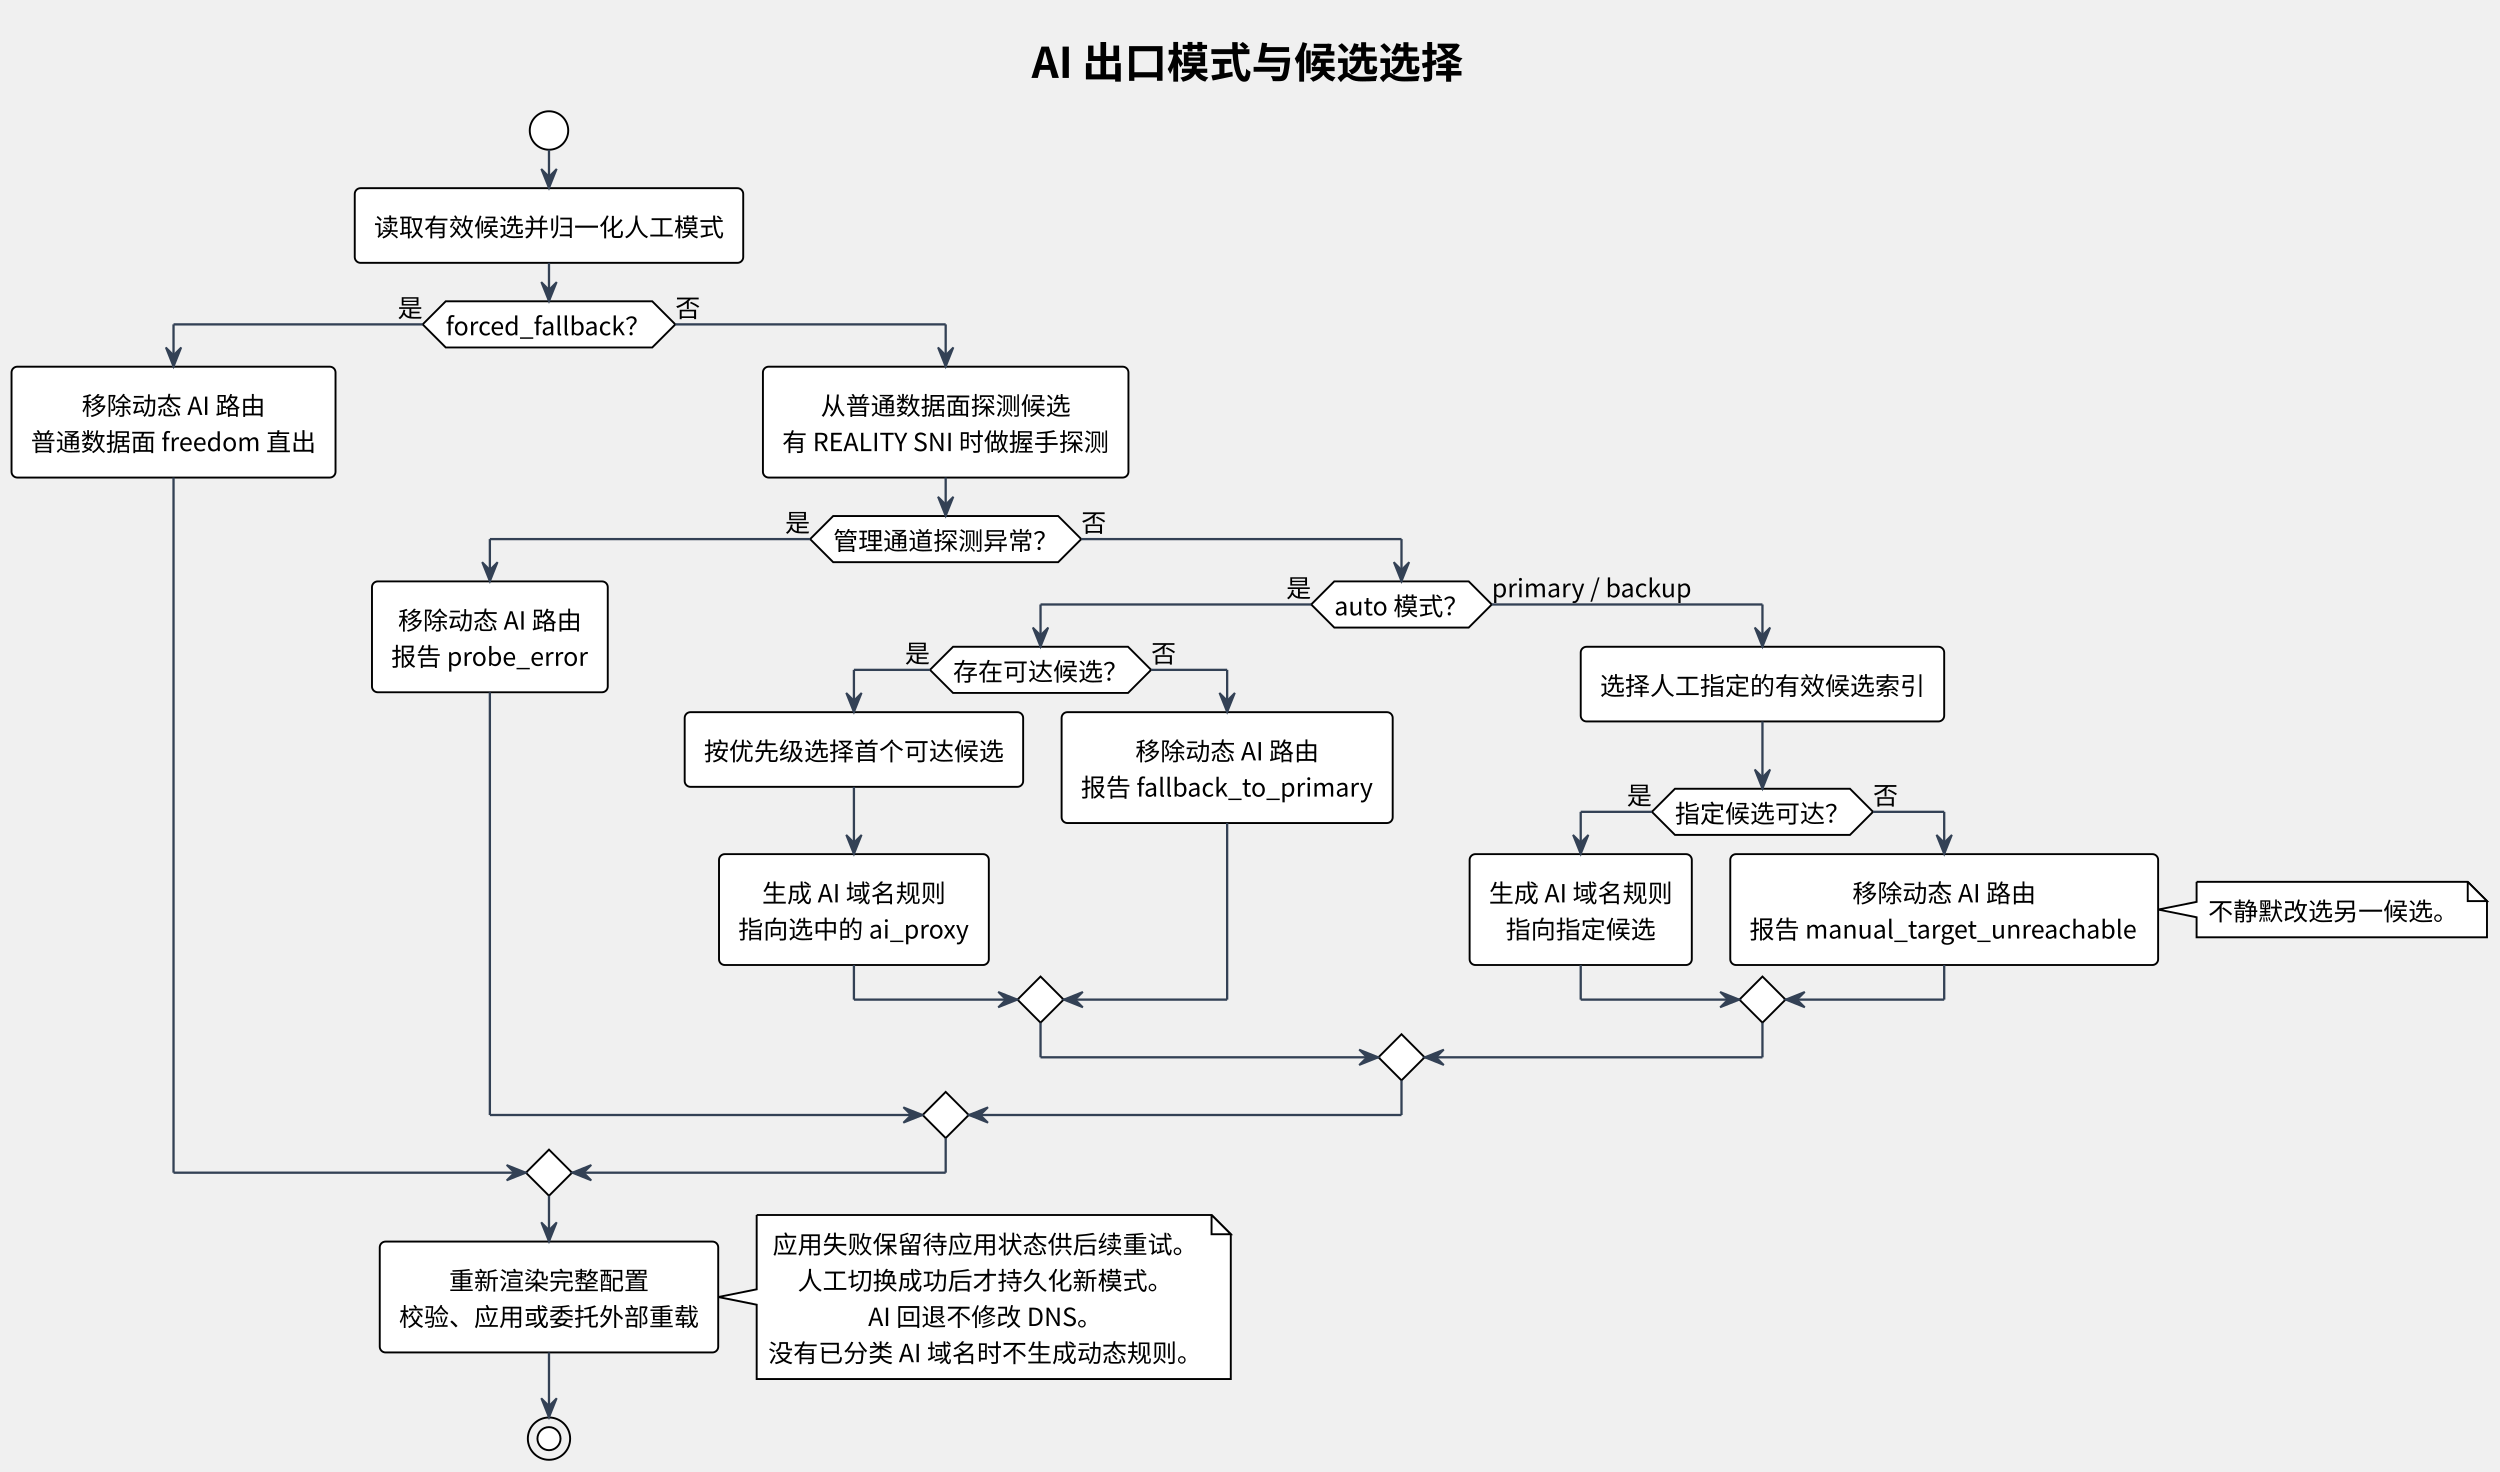
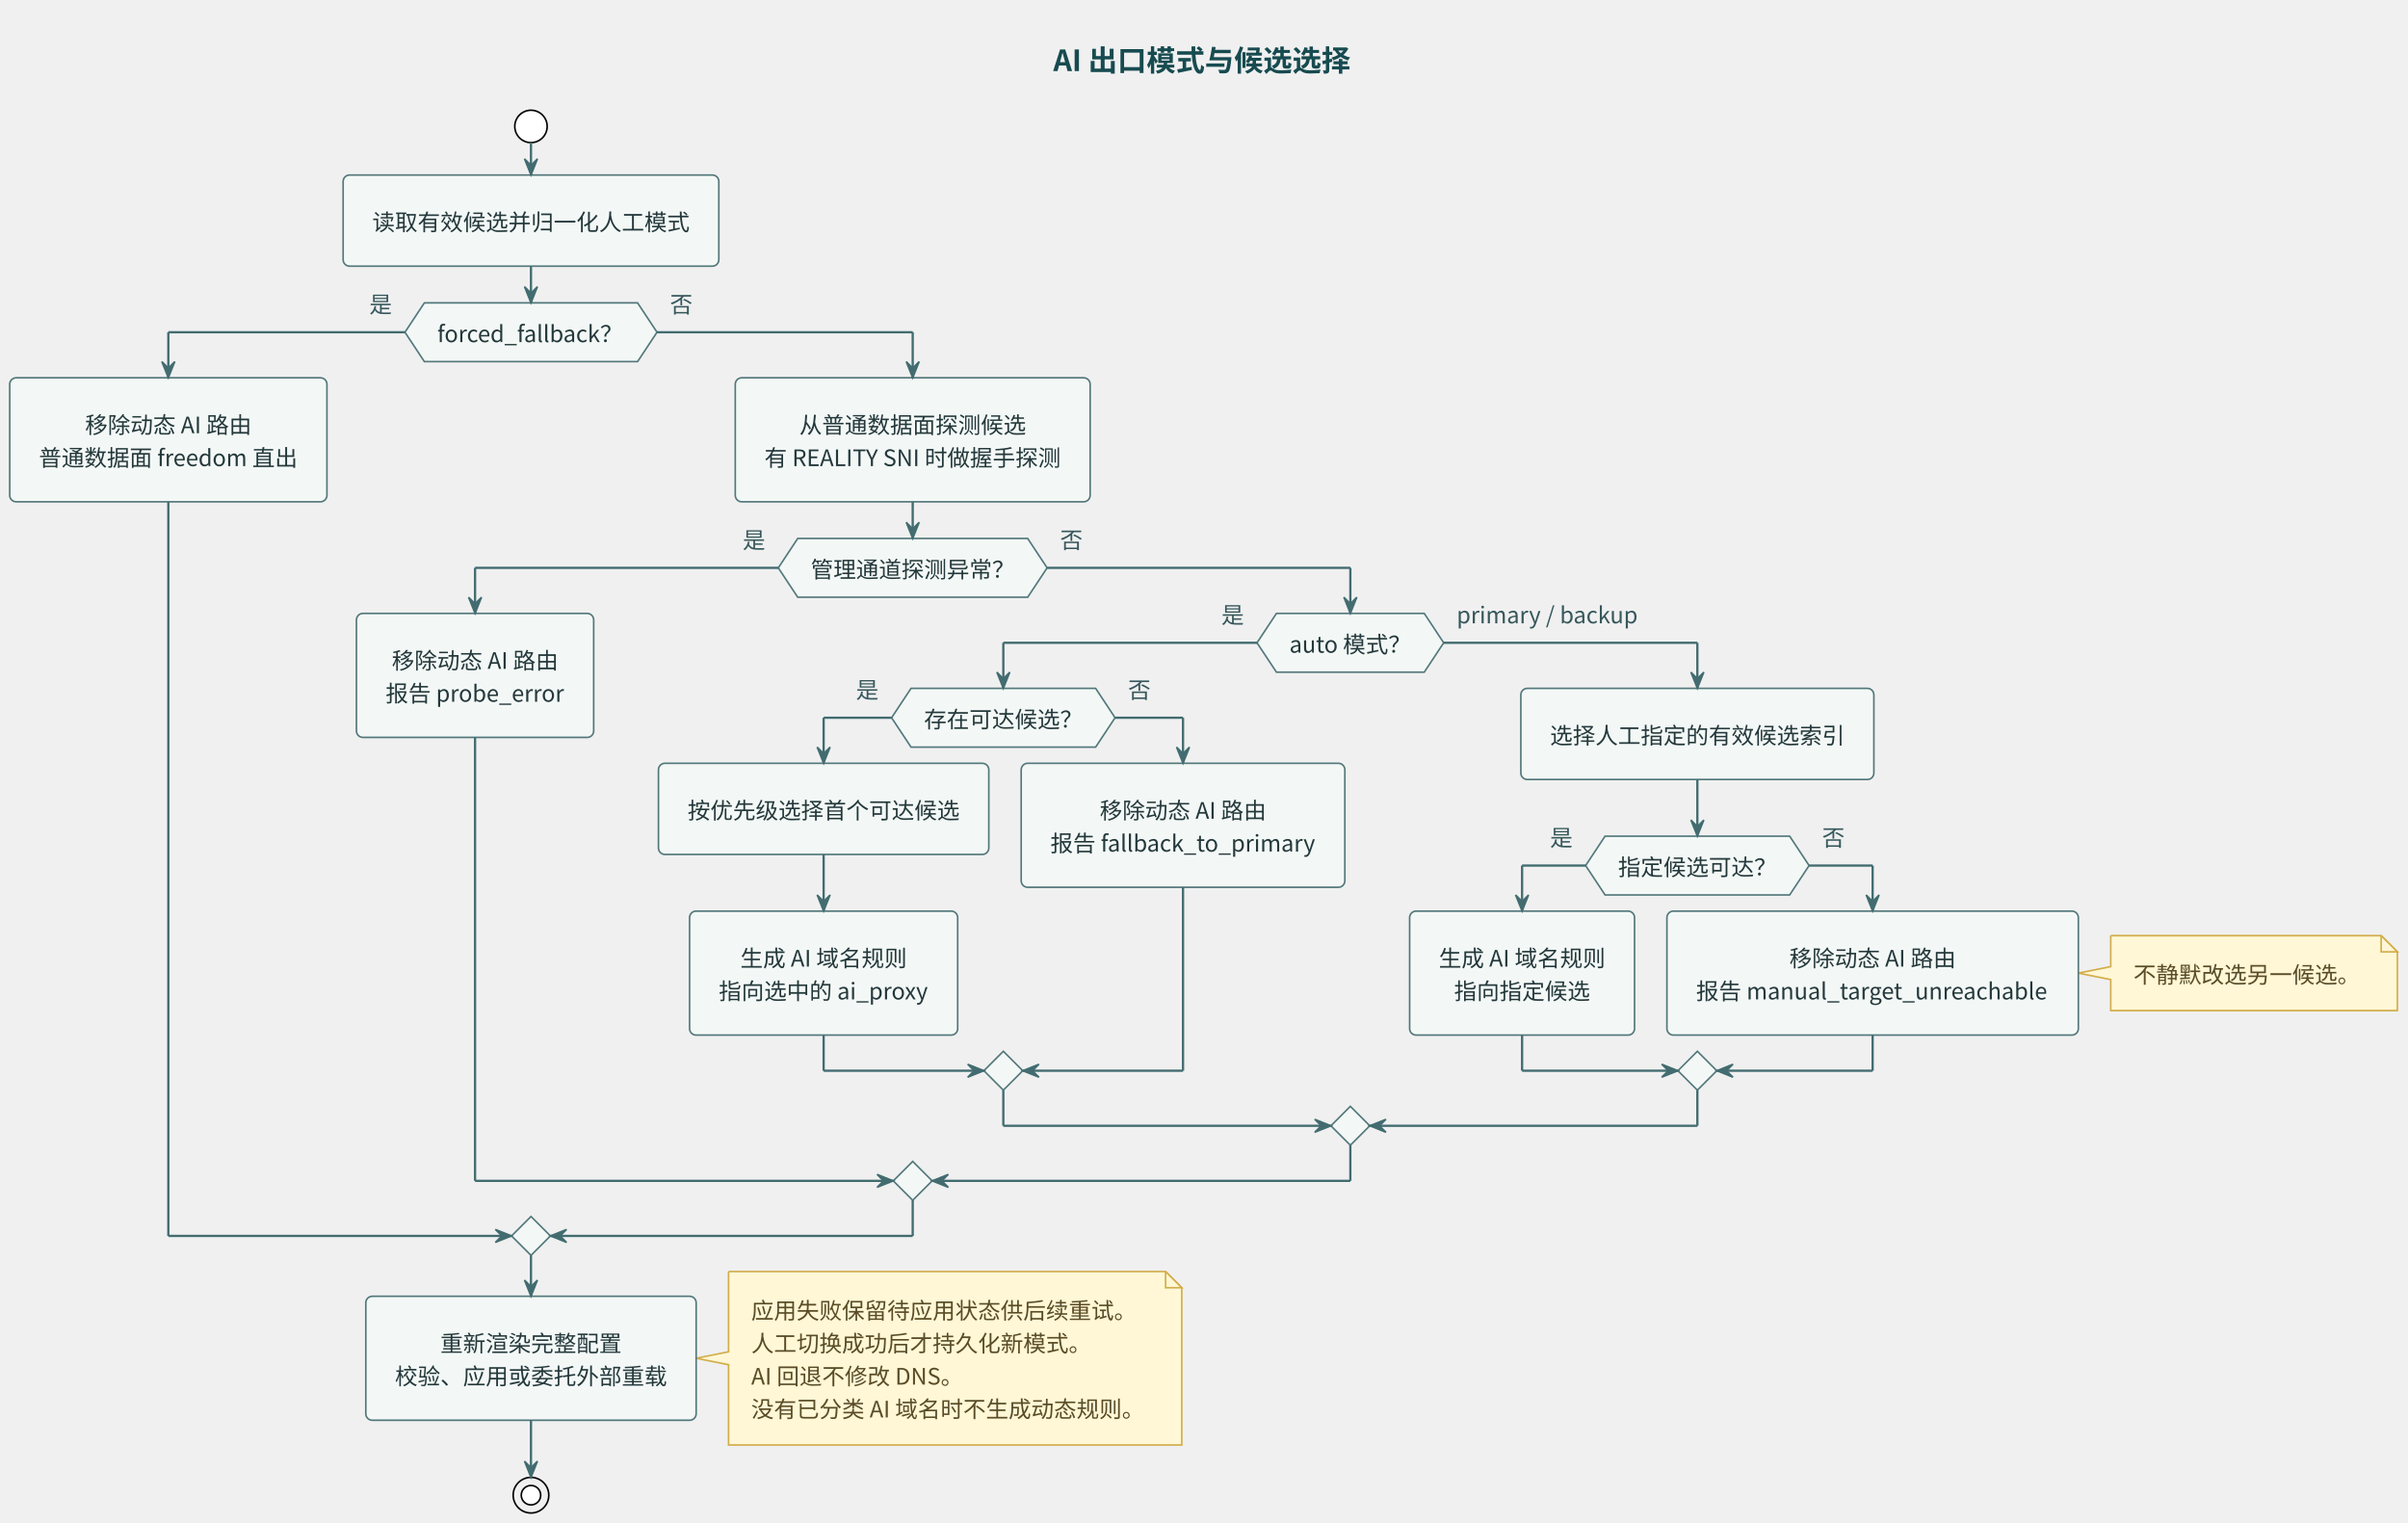
- <svg xmlns="http://www.w3.org/2000/svg" contentStyleType="text/css" data-diagram-type="ACTIVITY" height="765px" preserveAspectRatio="none" style="width:1300px;height:765px;background:#FFFFFF;" version="1.1" viewBox="0 0 1300 765" width="1300px" zoomAndPan="magnify">
+ <svg xmlns="http://www.w3.org/2000/svg" contentStyleType="text/css" data-diagram-type="ACTIVITY" height="940px" preserveAspectRatio="none" style="width:1487px;height:940px;background:#FFFFFF;" version="1.1" viewBox="0 0 1487 940" width="1487px" zoomAndPan="magnify">
  <defs />
  <g>
    <g class="title" data-source-line="2">
-       <text fill="#000000" font-family="Noto Sans CJK SC" font-size="22" font-weight="bold" lengthAdjust="spacing" textLength="224.357" x="536.436" y="40.52">AI 出口模式与候选选择</text>
+       <text fill="#174B50" font-family="Noto Sans CJK SC" font-size="18" font-weight="bold" lengthAdjust="spacing" textLength="183.563" x="650.434" y="43.88">AI 出口模式与候选选择</text>
    </g>
-     <ellipse cx="285.473" cy="67.856" fill="#FFFFFF" rx="10" ry="10" style="stroke:#000000;stroke-width:1;" />
-     <rect fill="#FFFFFF" height="38.824" rx="3" ry="3" style="stroke:#000000;stroke-width:1;" width="202" x="184.473" y="97.856" />
-     <text fill="#000000" font-family="Noto Sans CJK SC" font-size="13" lengthAdjust="spacing" textLength="182" x="194.473" y="122.936">读取有效候选并归一化人工模式</text>
-     <polygon fill="#FFFFFF" points="231.777,156.68,339.17,156.68,351.17,168.68,339.17,180.68,231.777,180.68,219.777,168.68,231.777,156.68" style="stroke:#000000;stroke-width:1;" />
-     <text fill="#000000" font-family="Noto Sans CJK SC" font-size="13" lengthAdjust="spacing" textLength="107.393" x="231.777" y="174.348">forced_fallback？</text>
-     <text fill="#000000" font-family="Noto Sans CJK SC" font-size="13" lengthAdjust="spacing" textLength="13" x="206.777" y="164.936">是</text>
-     <text fill="#000000" font-family="Noto Sans CJK SC" font-size="13" lengthAdjust="spacing" textLength="13" x="351.17" y="164.936">否</text>
-     <rect fill="#FFFFFF" height="57.648" rx="3" ry="3" style="stroke:#000000;stroke-width:1;" width="168.473" x="6" y="190.68" />
-     <text fill="#000000" font-family="Noto Sans CJK SC" font-size="13" lengthAdjust="spacing" textLength="95.537" x="42.468" y="215.76">移除动态 AI 路由</text>
-     <text fill="#000000" font-family="Noto Sans CJK SC" font-size="13" lengthAdjust="spacing" textLength="148.473" x="16" y="234.584">普通数据面 freedom 直出</text>
-     <rect fill="#FFFFFF" height="57.648" rx="3" ry="3" style="stroke:#000000;stroke-width:1;" width="190.066" x="396.722" y="190.68" />
-     <text fill="#000000" font-family="Noto Sans CJK SC" font-size="13" lengthAdjust="spacing" textLength="130" x="426.755" y="215.76">从普通数据面探测候选</text>
-     <text fill="#000000" font-family="Noto Sans CJK SC" font-size="13" lengthAdjust="spacing" textLength="170.066" x="406.722" y="234.584">有 REALITY SNI 时做握手探测</text>
-     <polygon fill="#FFFFFF" points="433.255,268.328,550.255,268.328,562.255,280.328,550.255,292.328,433.255,292.328,421.255,280.328,433.255,268.328" style="stroke:#000000;stroke-width:1;" />
-     <text fill="#000000" font-family="Noto Sans CJK SC" font-size="13" lengthAdjust="spacing" textLength="117" x="433.255" y="285.996">管理通道探测异常？</text>
-     <text fill="#000000" font-family="Noto Sans CJK SC" font-size="13" lengthAdjust="spacing" textLength="13" x="408.255" y="276.584">是</text>
-     <text fill="#000000" font-family="Noto Sans CJK SC" font-size="13" lengthAdjust="spacing" textLength="13" x="562.255" y="276.584">否</text>
-     <rect fill="#FFFFFF" height="57.648" rx="3" ry="3" style="stroke:#000000;stroke-width:1;" width="122.609" x="193.428" y="302.328" />
-     <text fill="#000000" font-family="Noto Sans CJK SC" font-size="13" lengthAdjust="spacing" textLength="95.537" x="206.964" y="327.408">移除动态 AI 路由</text>
-     <text fill="#000000" font-family="Noto Sans CJK SC" font-size="13" lengthAdjust="spacing" textLength="102.609" x="203.428" y="346.232">报告 probe_error</text>
-     <polygon fill="#FFFFFF" points="693.827,302.328,763.728,302.328,775.728,314.328,763.728,326.328,693.827,326.328,681.827,314.328,693.827,302.328" style="stroke:#000000;stroke-width:1;" />
-     <text fill="#000000" font-family="Noto Sans CJK SC" font-size="13" lengthAdjust="spacing" textLength="69.901" x="693.827" y="319.996">auto 模式？</text>
-     <text fill="#000000" font-family="Noto Sans CJK SC" font-size="13" lengthAdjust="spacing" textLength="13" x="668.827" y="310.584">是</text>
-     <text fill="#000000" font-family="Noto Sans CJK SC" font-size="13" lengthAdjust="spacing" textLength="103.883" x="775.728" y="310.584">primary / backup</text>
-     <polygon fill="#FFFFFF" points="495.578,336.328,586.579,336.328,598.579,348.328,586.579,360.328,495.578,360.328,483.578,348.328,495.578,336.328" style="stroke:#000000;stroke-width:1;" />
-     <text fill="#000000" font-family="Noto Sans CJK SC" font-size="13" lengthAdjust="spacing" textLength="91" x="495.578" y="353.996">存在可达候选？</text>
-     <text fill="#000000" font-family="Noto Sans CJK SC" font-size="13" lengthAdjust="spacing" textLength="13" x="470.578" y="344.584">是</text>
-     <text fill="#000000" font-family="Noto Sans CJK SC" font-size="13" lengthAdjust="spacing" textLength="13" x="598.579" y="344.584">否</text>
-     <rect fill="#FFFFFF" height="38.824" rx="3" ry="3" style="stroke:#000000;stroke-width:1;" width="176" x="356.037" y="370.328" />
-     <text fill="#000000" font-family="Noto Sans CJK SC" font-size="13" lengthAdjust="spacing" textLength="156" x="366.037" y="395.408">按优先级选择首个可达候选</text>
-     <rect fill="#FFFFFF" height="57.648" rx="3" ry="3" style="stroke:#000000;stroke-width:1;" width="140.302" x="373.886" y="444.152" />
-     <text fill="#000000" font-family="Noto Sans CJK SC" font-size="13" lengthAdjust="spacing" textLength="95.537" x="396.269" y="469.232">生成 AI 域名规则</text>
-     <text fill="#000000" font-family="Noto Sans CJK SC" font-size="13" lengthAdjust="spacing" textLength="120.302" x="383.886" y="488.056">指向选中的 ai_proxy</text>
-     <rect fill="#FFFFFF" height="57.648" rx="3" ry="3" style="stroke:#000000;stroke-width:1;" width="172.165" x="552.037" y="370.328" />
-     <text fill="#000000" font-family="Noto Sans CJK SC" font-size="13" lengthAdjust="spacing" textLength="95.537" x="590.351" y="395.408">移除动态 AI 路由</text>
-     <text fill="#000000" font-family="Noto Sans CJK SC" font-size="13" lengthAdjust="spacing" textLength="152.165" x="562.037" y="414.232">报告 fallback_to_primary</text>
-     <polygon fill="#FFFFFF" points="541.078,507.8,553.078,519.8,541.078,531.8,529.078,519.8,541.078,507.8" style="stroke:#000000;stroke-width:1;" />
-     <rect fill="#FFFFFF" height="38.824" rx="3" ry="3" style="stroke:#000000;stroke-width:1;" width="189" x="821.977" y="336.328" />
-     <text fill="#000000" font-family="Noto Sans CJK SC" font-size="13" lengthAdjust="spacing" textLength="169" x="831.977" y="361.408">选择人工指定的有效候选索引</text>
-     <polygon fill="#FFFFFF" points="870.977,410.152,961.977,410.152,973.977,422.152,961.977,434.152,870.977,434.152,858.977,422.152,870.977,410.152" style="stroke:#000000;stroke-width:1;" />
-     <text fill="#000000" font-family="Noto Sans CJK SC" font-size="13" lengthAdjust="spacing" textLength="91" x="870.977" y="427.82">指定候选可达？</text>
-     <text fill="#000000" font-family="Noto Sans CJK SC" font-size="13" lengthAdjust="spacing" textLength="13" x="845.977" y="418.408">是</text>
-     <text fill="#000000" font-family="Noto Sans CJK SC" font-size="13" lengthAdjust="spacing" textLength="13" x="973.977" y="418.408">否</text>
-     <rect fill="#FFFFFF" height="57.648" rx="3" ry="3" style="stroke:#000000;stroke-width:1;" width="115.537" x="764.202" y="444.152" />
-     <text fill="#000000" font-family="Noto Sans CJK SC" font-size="13" lengthAdjust="spacing" textLength="95.537" x="774.202" y="469.232">生成 AI 域名规则</text>
-     <text fill="#000000" font-family="Noto Sans CJK SC" font-size="13" lengthAdjust="spacing" textLength="78" x="782.971" y="488.056">指向指定候选</text>
-     <path d="M1142.228,458.564 L1142.228,468.976 L1122.228,472.976 L1142.228,476.976 L1142.228,487.388 A0,0 0 0 0 1142.228,487.388 L1293.228,487.388 A0,0 0 0 0 1293.228,487.388 L1293.228,468.564 L1283.228,458.564 L1142.228,458.564 A0,0 0 0 0 1142.228,458.564" fill="#FFFFFF" style="stroke:#000000;stroke-width:1;" />
-     <path d="M1283.228,458.564 L1283.228,468.564 L1293.228,468.564 L1283.228,458.564" fill="#FFFFFF" style="stroke:#000000;stroke-width:1;" />
-     <text fill="#000000" font-family="Noto Sans CJK SC" font-size="13" lengthAdjust="spacing" textLength="130" x="1148.228" y="478.644">不静默改选另一候选。</text>
-     <rect fill="#FFFFFF" height="57.648" rx="3" ry="3" style="stroke:#000000;stroke-width:1;" width="222.488" x="899.74" y="444.152" />
-     <text fill="#000000" font-family="Noto Sans CJK SC" font-size="13" lengthAdjust="spacing" textLength="95.537" x="963.215" y="469.232">移除动态 AI 路由</text>
-     <text fill="#000000" font-family="Noto Sans CJK SC" font-size="13" lengthAdjust="spacing" textLength="202.488" x="909.74" y="488.056">报告 manual_target_unreachable</text>
-     <polygon fill="#FFFFFF" points="916.477,507.8,928.477,519.8,916.477,531.8,904.477,519.8,916.477,507.8" style="stroke:#000000;stroke-width:1;" />
-     <polygon fill="#FFFFFF" points="728.778,537.8,740.778,549.8,728.778,561.8,716.778,549.8,728.778,537.8" style="stroke:#000000;stroke-width:1;" />
-     <polygon fill="#FFFFFF" points="491.755,567.8,503.755,579.8,491.755,591.8,479.755,579.8,491.755,567.8" style="stroke:#000000;stroke-width:1;" />
-     <polygon fill="#FFFFFF" points="285.473,597.8,297.473,609.8,285.473,621.8,273.473,609.8,285.473,597.8" style="stroke:#000000;stroke-width:1;" />
-     <path d="M393.473,631.8 L393.473,670.448 L373.473,674.448 L393.473,678.448 L393.473,717.096 A0,0 0 0 0 393.473,717.096 L640.011,717.096 A0,0 0 0 0 640.011,717.096 L640.011,641.8 L630.011,631.8 L393.473,631.8 A0,0 0 0 0 393.473,631.8" fill="#FFFFFF" style="stroke:#000000;stroke-width:1;" />
-     <path d="M630.011,631.8 L630.011,641.8 L640.011,641.8 L630.011,631.8" fill="#FFFFFF" style="stroke:#000000;stroke-width:1;" />
-     <text fill="#000000" font-family="Noto Sans CJK SC" font-size="13" lengthAdjust="spacing" textLength="221" x="401.742" y="651.88">应用失败保留待应用状态供后续重试。</text>
-     <text fill="#000000" font-family="Noto Sans CJK SC" font-size="13" lengthAdjust="spacing" textLength="195" x="414.742" y="670.704">人工切换成功后才持久化新模式。</text>
-     <text fill="#000000" font-family="Noto Sans CJK SC" font-size="13" lengthAdjust="spacing" textLength="121.628" x="451.428" y="689.528">AI 回退不修改 DNS。</text>
-     <text fill="#000000" font-family="Noto Sans CJK SC" font-size="13" lengthAdjust="spacing" textLength="225.537" x="399.473" y="708.352">没有已分类 AI 域名时不生成动态规则。</text>
-     <rect fill="#FFFFFF" height="57.648" rx="3" ry="3" style="stroke:#000000;stroke-width:1;" width="176" x="197.473" y="645.624" />
-     <text fill="#000000" font-family="Noto Sans CJK SC" font-size="13" lengthAdjust="spacing" textLength="104" x="233.473" y="670.704">重新渲染完整配置</text>
-     <text fill="#000000" font-family="Noto Sans CJK SC" font-size="13" lengthAdjust="spacing" textLength="156" x="207.473" y="689.528">校验、应用或委托外部重载</text>
-     <ellipse cx="285.473" cy="748.096" fill="none" rx="11" ry="11" style="stroke:#000000;stroke-width:1;" />
-     <ellipse cx="285.473" cy="748.096" fill="#FFFFFF" rx="6" ry="6" style="stroke:#000000;stroke-width:1;" />
-     <line style="stroke:#334155;stroke-width:1.2;" x1="285.473" x2="285.473" y1="77.856" y2="97.856" />
-     <polygon fill="#334155" points="281.473,87.856,285.473,97.856,289.473,87.856,285.473,91.856" style="stroke:#334155;stroke-width:1;" />
-     <line style="stroke:#334155;stroke-width:1.2;" x1="444.037" x2="444.037" y1="409.152" y2="444.152" />
-     <polygon fill="#334155" points="440.037,434.152,444.037,444.152,448.037,434.152,444.037,438.152" style="stroke:#334155;stroke-width:1;" />
-     <line style="stroke:#334155;stroke-width:1.2;" x1="483.578" x2="444.037" y1="348.328" y2="348.328" />
-     <line style="stroke:#334155;stroke-width:1.2;" x1="444.037" x2="444.037" y1="348.328" y2="370.328" />
-     <polygon fill="#334155" points="440.037,360.328,444.037,370.328,448.037,360.328,444.037,364.328" style="stroke:#334155;stroke-width:1;" />
-     <line style="stroke:#334155;stroke-width:1.2;" x1="598.579" x2="638.12" y1="348.328" y2="348.328" />
-     <line style="stroke:#334155;stroke-width:1.2;" x1="638.12" x2="638.12" y1="348.328" y2="370.328" />
-     <polygon fill="#334155" points="634.12,360.328,638.12,370.328,642.12,360.328,638.12,364.328" style="stroke:#334155;stroke-width:1;" />
-     <line style="stroke:#334155;stroke-width:1.2;" x1="444.037" x2="444.037" y1="501.8" y2="519.8" />
-     <line style="stroke:#334155;stroke-width:1.2;" x1="444.037" x2="529.078" y1="519.8" y2="519.8" />
-     <polygon fill="#334155" points="519.078,515.8,529.078,519.8,519.078,523.8,523.078,519.8" style="stroke:#334155;stroke-width:1;" />
-     <line style="stroke:#334155;stroke-width:1.2;" x1="638.12" x2="638.12" y1="427.976" y2="519.8" />
-     <line style="stroke:#334155;stroke-width:1.2;" x1="638.12" x2="553.078" y1="519.8" y2="519.8" />
-     <polygon fill="#334155" points="563.078,515.8,553.078,519.8,563.078,523.8,559.078,519.8" style="stroke:#334155;stroke-width:1;" />
-     <line style="stroke:#334155;stroke-width:1.2;" x1="858.977" x2="821.971" y1="422.152" y2="422.152" />
-     <line style="stroke:#334155;stroke-width:1.2;" x1="821.971" x2="821.971" y1="422.152" y2="444.152" />
-     <polygon fill="#334155" points="817.971,434.152,821.971,444.152,825.971,434.152,821.971,438.152" style="stroke:#334155;stroke-width:1;" />
-     <line style="stroke:#334155;stroke-width:1.2;" x1="973.977" x2="1010.984" y1="422.152" y2="422.152" />
-     <line style="stroke:#334155;stroke-width:1.2;" x1="1010.984" x2="1010.984" y1="422.152" y2="444.152" />
-     <polygon fill="#334155" points="1006.984,434.152,1010.984,444.152,1014.984,434.152,1010.984,438.152" style="stroke:#334155;stroke-width:1;" />
-     <line style="stroke:#334155;stroke-width:1.2;" x1="821.971" x2="821.971" y1="501.8" y2="519.8" />
-     <line style="stroke:#334155;stroke-width:1.2;" x1="821.971" x2="904.477" y1="519.8" y2="519.8" />
-     <polygon fill="#334155" points="894.477,515.8,904.477,519.8,894.477,523.8,898.477,519.8" style="stroke:#334155;stroke-width:1;" />
-     <line style="stroke:#334155;stroke-width:1.2;" x1="1010.984" x2="1010.984" y1="501.8" y2="519.8" />
-     <line style="stroke:#334155;stroke-width:1.2;" x1="1010.984" x2="928.477" y1="519.8" y2="519.8" />
-     <polygon fill="#334155" points="938.477,515.8,928.477,519.8,938.477,523.8,934.477,519.8" style="stroke:#334155;stroke-width:1;" />
-     <line style="stroke:#334155;stroke-width:1.2;" x1="916.477" x2="916.477" y1="375.152" y2="410.152" />
-     <polygon fill="#334155" points="912.477,400.152,916.477,410.152,920.477,400.152,916.477,404.152" style="stroke:#334155;stroke-width:1;" />
-     <line style="stroke:#334155;stroke-width:1.2;" x1="681.827" x2="541.078" y1="314.328" y2="314.328" />
-     <line style="stroke:#334155;stroke-width:1.2;" x1="541.078" x2="541.078" y1="314.328" y2="336.328" />
-     <polygon fill="#334155" points="537.078,326.328,541.078,336.328,545.078,326.328,541.078,330.328" style="stroke:#334155;stroke-width:1;" />
-     <line style="stroke:#334155;stroke-width:1.2;" x1="775.728" x2="916.477" y1="314.328" y2="314.328" />
-     <line style="stroke:#334155;stroke-width:1.2;" x1="916.477" x2="916.477" y1="314.328" y2="336.328" />
-     <polygon fill="#334155" points="912.477,326.328,916.477,336.328,920.477,326.328,916.477,330.328" style="stroke:#334155;stroke-width:1;" />
-     <line style="stroke:#334155;stroke-width:1.2;" x1="541.078" x2="541.078" y1="531.8" y2="549.8" />
-     <line style="stroke:#334155;stroke-width:1.2;" x1="541.078" x2="716.778" y1="549.8" y2="549.8" />
-     <polygon fill="#334155" points="706.778,545.8,716.778,549.8,706.778,553.8,710.778,549.8" style="stroke:#334155;stroke-width:1;" />
-     <line style="stroke:#334155;stroke-width:1.2;" x1="916.477" x2="916.477" y1="531.8" y2="549.8" />
-     <line style="stroke:#334155;stroke-width:1.2;" x1="916.477" x2="740.778" y1="549.8" y2="549.8" />
-     <polygon fill="#334155" points="750.778,545.8,740.778,549.8,750.778,553.8,746.778,549.8" style="stroke:#334155;stroke-width:1;" />
-     <line style="stroke:#334155;stroke-width:1.2;" x1="421.255" x2="254.732" y1="280.328" y2="280.328" />
-     <line style="stroke:#334155;stroke-width:1.2;" x1="254.732" x2="254.732" y1="280.328" y2="302.328" />
-     <polygon fill="#334155" points="250.732,292.328,254.732,302.328,258.733,292.328,254.732,296.328" style="stroke:#334155;stroke-width:1;" />
-     <line style="stroke:#334155;stroke-width:1.2;" x1="562.255" x2="728.778" y1="280.328" y2="280.328" />
-     <line style="stroke:#334155;stroke-width:1.2;" x1="728.778" x2="728.778" y1="280.328" y2="302.328" />
-     <polygon fill="#334155" points="724.778,292.328,728.778,302.328,732.778,292.328,728.778,296.328" style="stroke:#334155;stroke-width:1;" />
-     <line style="stroke:#334155;stroke-width:1.2;" x1="254.732" x2="254.732" y1="359.976" y2="579.8" />
-     <line style="stroke:#334155;stroke-width:1.2;" x1="254.732" x2="479.755" y1="579.8" y2="579.8" />
-     <polygon fill="#334155" points="469.755,575.8,479.755,579.8,469.755,583.8,473.755,579.8" style="stroke:#334155;stroke-width:1;" />
-     <line style="stroke:#334155;stroke-width:1.2;" x1="728.778" x2="728.778" y1="561.8" y2="579.8" />
-     <line style="stroke:#334155;stroke-width:1.2;" x1="728.778" x2="503.755" y1="579.8" y2="579.8" />
-     <polygon fill="#334155" points="513.755,575.8,503.755,579.8,513.755,583.8,509.755,579.8" style="stroke:#334155;stroke-width:1;" />
-     <line style="stroke:#334155;stroke-width:1.2;" x1="491.755" x2="491.755" y1="248.328" y2="268.328" />
-     <polygon fill="#334155" points="487.755,258.328,491.755,268.328,495.755,258.328,491.755,262.328" style="stroke:#334155;stroke-width:1;" />
-     <line style="stroke:#334155;stroke-width:1.2;" x1="219.777" x2="90.237" y1="168.68" y2="168.68" />
-     <line style="stroke:#334155;stroke-width:1.2;" x1="90.237" x2="90.237" y1="168.68" y2="190.68" />
-     <polygon fill="#334155" points="86.237,180.68,90.237,190.68,94.237,180.68,90.237,184.68" style="stroke:#334155;stroke-width:1;" />
-     <line style="stroke:#334155;stroke-width:1.2;" x1="351.17" x2="491.755" y1="168.68" y2="168.68" />
-     <line style="stroke:#334155;stroke-width:1.2;" x1="491.755" x2="491.755" y1="168.68" y2="190.68" />
-     <polygon fill="#334155" points="487.755,180.68,491.755,190.68,495.755,180.68,491.755,184.68" style="stroke:#334155;stroke-width:1;" />
-     <line style="stroke:#334155;stroke-width:1.2;" x1="90.237" x2="90.237" y1="248.328" y2="609.8" />
-     <line style="stroke:#334155;stroke-width:1.2;" x1="90.237" x2="273.473" y1="609.8" y2="609.8" />
-     <polygon fill="#334155" points="263.473,605.8,273.473,609.8,263.473,613.8,267.473,609.8" style="stroke:#334155;stroke-width:1;" />
-     <line style="stroke:#334155;stroke-width:1.2;" x1="491.755" x2="491.755" y1="591.8" y2="609.8" />
-     <line style="stroke:#334155;stroke-width:1.2;" x1="491.755" x2="297.473" y1="609.8" y2="609.8" />
-     <polygon fill="#334155" points="307.473,605.8,297.473,609.8,307.473,613.8,303.473,609.8" style="stroke:#334155;stroke-width:1;" />
-     <line style="stroke:#334155;stroke-width:1.2;" x1="285.473" x2="285.473" y1="136.68" y2="156.68" />
-     <polygon fill="#334155" points="281.473,146.68,285.473,156.68,289.473,146.68,285.473,150.68" style="stroke:#334155;stroke-width:1;" />
-     <line style="stroke:#334155;stroke-width:1.2;" x1="285.473" x2="285.473" y1="621.8" y2="645.624" />
-     <polygon fill="#334155" points="281.473,635.624,285.473,645.624,289.473,635.624,285.473,639.624" style="stroke:#334155;stroke-width:1;" />
-     <line style="stroke:#334155;stroke-width:1.2;" x1="285.473" x2="285.473" y1="703.272" y2="737.096" />
-     <polygon fill="#334155" points="281.473,727.096,285.473,737.096,289.473,727.096,285.473,731.096" style="stroke:#334155;stroke-width:1;" />
+     <ellipse cx="327.893" cy="78.064" fill="#FFFFFF" rx="10" ry="10" style="stroke:#000000;stroke-width:1;" />
+     <rect fill="#F3F8F6" height="56.272" rx="4" ry="4" style="stroke:#52777A;stroke-width:1;" width="231.999" x="211.893" y="108.064" />
+     <text fill="#24383B" font-family="Noto Sans CJK SC" font-size="14" lengthAdjust="spacing" textLength="195.999" x="229.893" y="142.304">读取有效候选并归一化人工模式</text>
+     <polygon fill="#F3F8F6" points="262.066,187.004,393.72,187.004,405.72,205.14,393.72,223.276,262.066,223.276,250.066,205.14,262.066,187.004" style="stroke:#52777A;stroke-width:1;" />
+     <text fill="#24383B" font-family="Noto Sans CJK SC" font-size="14" lengthAdjust="spacing" textLength="115.653" x="270.066" y="211.244">forced_fallback？</text>
+     <text fill="#36575B" font-family="Noto Sans CJK SC" font-size="14" lengthAdjust="spacing" textLength="14" x="228.066" y="193.108">是</text>
+     <text fill="#36575B" font-family="Noto Sans CJK SC" font-size="14" lengthAdjust="spacing" textLength="14" x="413.72" y="193.108">否</text>
+     <rect fill="#F3F8F6" height="76.544" rx="4" ry="4" style="stroke:#52777A;stroke-width:1;" width="195.893" x="6" y="233.276" />
+     <text fill="#24383B" font-family="Noto Sans CJK SC" font-size="14" lengthAdjust="spacing" textLength="102.886" x="52.504" y="267.515">移除动态 AI 路由</text>
+     <text fill="#24383B" font-family="Noto Sans CJK SC" font-size="14" lengthAdjust="spacing" textLength="159.893" x="24" y="287.787">普通数据面 freedom 直出</text>
+     <rect fill="#F3F8F6" height="76.544" rx="4" ry="4" style="stroke:#52777A;stroke-width:1;" width="219.147" x="454.045" y="233.276" />
+     <text fill="#24383B" font-family="Noto Sans CJK SC" font-size="14" lengthAdjust="spacing" textLength="139.999" x="493.619" y="267.515">从普通数据面探测候选</text>
+     <text fill="#24383B" font-family="Noto Sans CJK SC" font-size="14" lengthAdjust="spacing" textLength="183.147" x="472.045" y="287.787">有 REALITY SNI 时做握手探测</text>
+     <polygon fill="#F3F8F6" points="492.619,332.487,634.618,332.487,646.618,350.623,634.618,368.759,492.619,368.759,480.619,350.623,492.619,332.487" style="stroke:#52777A;stroke-width:1;" />
+     <text fill="#24383B" font-family="Noto Sans CJK SC" font-size="14" lengthAdjust="spacing" textLength="125.999" x="500.619" y="356.727">管理通道探测异常？</text>
+     <text fill="#36575B" font-family="Noto Sans CJK SC" font-size="14" lengthAdjust="spacing" textLength="14" x="458.619" y="338.591">是</text>
+     <text fill="#36575B" font-family="Noto Sans CJK SC" font-size="14" lengthAdjust="spacing" textLength="14" x="654.618" y="338.591">否</text>
+     <rect fill="#F3F8F6" height="76.544" rx="4" ry="4" style="stroke:#52777A;stroke-width:1;" width="146.501" x="220.114" y="378.759" />
+     <text fill="#24383B" font-family="Noto Sans CJK SC" font-size="14" lengthAdjust="spacing" textLength="102.886" x="241.922" y="412.999">移除动态 AI 路由</text>
+     <text fill="#24383B" font-family="Noto Sans CJK SC" font-size="14" lengthAdjust="spacing" textLength="110.501" x="238.114" y="433.271">报告 probe_error</text>
+     <polygon fill="#F3F8F6" points="788.234,378.759,879.512,378.759,891.512,396.895,879.512,415.031,788.234,415.031,776.234,396.895,788.234,378.759" style="stroke:#52777A;stroke-width:1;" />
+     <text fill="#24383B" font-family="Noto Sans CJK SC" font-size="14" lengthAdjust="spacing" textLength="75.278" x="796.234" y="402.999">auto 模式？</text>
+     <text fill="#36575B" font-family="Noto Sans CJK SC" font-size="14" lengthAdjust="spacing" textLength="14" x="754.234" y="384.863">是</text>
+     <text fill="#36575B" font-family="Noto Sans CJK SC" font-size="14" lengthAdjust="spacing" textLength="111.874" x="899.512" y="384.863">primary / backup</text>
+     <polygon fill="#F3F8F6" points="562.582,425.031,676.582,425.031,688.582,443.167,676.582,461.303,562.582,461.303,550.582,443.167,562.582,425.031" style="stroke:#52777A;stroke-width:1;" />
+     <text fill="#24383B" font-family="Noto Sans CJK SC" font-size="14" lengthAdjust="spacing" textLength="98" x="570.582" y="449.271">存在可达候选？</text>
+     <text fill="#36575B" font-family="Noto Sans CJK SC" font-size="14" lengthAdjust="spacing" textLength="14" x="528.582" y="431.135">是</text>
+     <text fill="#36575B" font-family="Noto Sans CJK SC" font-size="14" lengthAdjust="spacing" textLength="14" x="696.582" y="431.135">否</text>
+     <rect fill="#F3F8F6" height="56.272" rx="4" ry="4" style="stroke:#52777A;stroke-width:1;" width="203.999" x="406.615" y="471.303" />
+     <text fill="#24383B" font-family="Noto Sans CJK SC" font-size="14" lengthAdjust="spacing" textLength="167.999" x="424.615" y="505.543">按优先级选择首个可达候选</text>
+     <rect fill="#F3F8F6" height="76.544" rx="4" ry="4" style="stroke:#52777A;stroke-width:1;" width="165.555" x="425.837" y="562.575" />
+     <text fill="#24383B" font-family="Noto Sans CJK SC" font-size="14" lengthAdjust="spacing" textLength="102.886" x="457.172" y="596.815">生成 AI 域名规则</text>
+     <text fill="#24383B" font-family="Noto Sans CJK SC" font-size="14" lengthAdjust="spacing" textLength="129.555" x="443.837" y="617.087">指向选中的 ai_proxy</text>
+     <rect fill="#F3F8F6" height="76.544" rx="4" ry="4" style="stroke:#52777A;stroke-width:1;" width="199.869" x="630.615" y="471.303" />
+     <text fill="#24383B" font-family="Noto Sans CJK SC" font-size="14" lengthAdjust="spacing" textLength="102.886" x="679.106" y="505.543">移除动态 AI 路由</text>
+     <text fill="#24383B" font-family="Noto Sans CJK SC" font-size="14" lengthAdjust="spacing" textLength="163.869" x="648.615" y="525.815">报告 fallback_to_primary</text>
+     <polygon fill="#F3F8F6" points="619.582,649.119,631.582,661.119,619.582,673.119,607.582,661.119,619.582,649.119" style="stroke:#52777A;stroke-width:1;" />
+     <rect fill="#F3F8F6" height="56.272" rx="4" ry="4" style="stroke:#52777A;stroke-width:1;" width="217.999" x="939.164" y="425.031" />
+     <text fill="#24383B" font-family="Noto Sans CJK SC" font-size="14" lengthAdjust="spacing" textLength="181.999" x="957.164" y="459.271">选择人工指定的有效候选索引</text>
+     <polygon fill="#F3F8F6" points="991.164,516.303,1105.164,516.303,1117.164,534.439,1105.164,552.575,991.164,552.575,979.164,534.439,991.164,516.303" style="stroke:#52777A;stroke-width:1;" />
+     <text fill="#24383B" font-family="Noto Sans CJK SC" font-size="14" lengthAdjust="spacing" textLength="98" x="999.164" y="540.543">指定候选可达？</text>
+     <text fill="#36575B" font-family="Noto Sans CJK SC" font-size="14" lengthAdjust="spacing" textLength="14" x="957.164" y="522.407">是</text>
+     <text fill="#36575B" font-family="Noto Sans CJK SC" font-size="14" lengthAdjust="spacing" textLength="14" x="1125.164" y="522.407">否</text>
+     <rect fill="#F3F8F6" height="76.544" rx="4" ry="4" style="stroke:#52777A;stroke-width:1;" width="138.886" x="870.484" y="562.575" />
+     <text fill="#24383B" font-family="Noto Sans CJK SC" font-size="14" lengthAdjust="spacing" textLength="102.886" x="888.484" y="596.815">生成 AI 域名规则</text>
+     <text fill="#24383B" font-family="Noto Sans CJK SC" font-size="14" lengthAdjust="spacing" textLength="84" x="897.927" y="617.087">指向指定候选</text>
+     <path d="M1303.433,577.711 L1303.433,596.847 L1283.433,600.847 L1303.433,604.847 L1303.433,623.983 A0,0 0 0 0 1303.433,623.983 L1480.432,623.983 A0,0 0 0 0 1480.432,623.983 L1480.432,587.711 L1470.432,577.711 L1303.433,577.711 A0,0 0 0 0 1303.433,577.711" fill="#FFF7D6" style="stroke:#D2AD4A;stroke-width:1;" />
+     <path d="M1470.432,577.711 L1470.432,587.711 L1480.432,587.711 L1470.432,577.711" fill="#FFF7D6" style="stroke:#D2AD4A;stroke-width:1;" />
+     <text fill="#594C26" font-family="Noto Sans CJK SC" font-size="14" lengthAdjust="spacing" textLength="139.999" x="1317.433" y="606.951">不静默改选另一候选。</text>
+     <rect fill="#F3F8F6" height="76.544" rx="4" ry="4" style="stroke:#52777A;stroke-width:1;" width="254.063" x="1029.369" y="562.575" />
+     <text fill="#24383B" font-family="Noto Sans CJK SC" font-size="14" lengthAdjust="spacing" textLength="102.886" x="1104.958" y="596.815">移除动态 AI 路由</text>
+     <text fill="#24383B" font-family="Noto Sans CJK SC" font-size="14" lengthAdjust="spacing" textLength="218.063" x="1047.369" y="617.087">报告 manual_target_unreachable</text>
+     <polygon fill="#F3F8F6" points="1048.164,649.119,1060.164,661.119,1048.164,673.119,1036.164,661.119,1048.164,649.119" style="stroke:#52777A;stroke-width:1;" />
+     <polygon fill="#F3F8F6" points="833.873,683.119,845.873,695.119,833.873,707.119,821.873,695.119,833.873,683.119" style="stroke:#52777A;stroke-width:1;" />
+     <polygon fill="#F3F8F6" points="563.619,717.119,575.619,729.119,563.619,741.119,551.619,729.119,563.619,717.119" style="stroke:#52777A;stroke-width:1;" />
+     <polygon fill="#F3F8F6" points="327.893,751.119,339.893,763.119,327.893,775.119,315.893,763.119,327.893,751.119" style="stroke:#52777A;stroke-width:1;" />
+     <path d="M449.892,785.119 L449.892,834.663 L429.892,838.663 L449.892,842.663 L449.892,892.207 A0,0 0 0 0 449.892,892.207 L729.778,892.207 A0,0 0 0 0 729.778,892.207 L729.778,795.119 L719.778,785.119 L449.892,785.119 A0,0 0 0 0 449.892,785.119" fill="#FFF7D6" style="stroke:#D2AD4A;stroke-width:1;" />
+     <path d="M719.778,785.119 L719.778,795.119 L729.778,795.119 L719.778,785.119" fill="#FFF7D6" style="stroke:#D2AD4A;stroke-width:1;" />
+     <text fill="#594C26" font-family="Noto Sans CJK SC" font-size="14" lengthAdjust="spacing" textLength="237.999" x="463.892" y="814.359">应用失败保留待应用状态供后续重试。</text>
+     <text fill="#594C26" font-family="Noto Sans CJK SC" font-size="14" lengthAdjust="spacing" textLength="209.999" x="463.892" y="834.631">人工切换成功后才持久化新模式。</text>
+     <text fill="#594C26" font-family="Noto Sans CJK SC" font-size="14" lengthAdjust="spacing" textLength="130.983" x="463.892" y="854.903">AI 回退不修改 DNS。</text>
+     <text fill="#594C26" font-family="Noto Sans CJK SC" font-size="14" lengthAdjust="spacing" textLength="242.885" x="463.892" y="875.174">没有已分类 AI 域名时不生成动态规则。</text>
+     <rect fill="#F3F8F6" height="76.544" rx="4" ry="4" style="stroke:#52777A;stroke-width:1;" width="203.999" x="225.893" y="800.391" />
+     <text fill="#24383B" font-family="Noto Sans CJK SC" font-size="14" lengthAdjust="spacing" textLength="111.999" x="271.893" y="834.631">重新渲染完整配置</text>
+     <text fill="#24383B" font-family="Noto Sans CJK SC" font-size="14" lengthAdjust="spacing" textLength="167.999" x="243.893" y="854.903">校验、应用或委托外部重载</text>
+     <ellipse cx="327.893" cy="923.207" fill="none" rx="11" ry="11" style="stroke:#000000;stroke-width:1;" />
+     <ellipse cx="327.893" cy="923.207" fill="#FFFFFF" rx="6" ry="6" style="stroke:#000000;stroke-width:1;" />
+     <line style="stroke:#426C70;stroke-width:1.4;" x1="327.893" x2="327.893" y1="88.064" y2="108.064" />
+     <polygon fill="#426C70" points="323.893,98.064,327.893,108.064,331.893,98.064,327.893,102.064" style="stroke:#426C70;stroke-width:1;" />
+     <line style="stroke:#426C70;stroke-width:1.4;" x1="508.615" x2="508.615" y1="527.575" y2="562.575" />
+     <polygon fill="#426C70" points="504.615,552.575,508.615,562.575,512.615,552.575,508.615,556.575" style="stroke:#426C70;stroke-width:1;" />
+     <line style="stroke:#426C70;stroke-width:1.4;" x1="550.582" x2="508.615" y1="443.167" y2="443.167" />
+     <line style="stroke:#426C70;stroke-width:1.4;" x1="508.615" x2="508.615" y1="443.167" y2="471.303" />
+     <polygon fill="#426C70" points="504.615,461.303,508.615,471.303,512.615,461.303,508.615,465.303" style="stroke:#426C70;stroke-width:1;" />
+     <line style="stroke:#426C70;stroke-width:1.4;" x1="688.582" x2="730.549" y1="443.167" y2="443.167" />
+     <line style="stroke:#426C70;stroke-width:1.4;" x1="730.549" x2="730.549" y1="443.167" y2="471.303" />
+     <polygon fill="#426C70" points="726.549,461.303,730.549,471.303,734.549,461.303,730.549,465.303" style="stroke:#426C70;stroke-width:1;" />
+     <line style="stroke:#426C70;stroke-width:1.4;" x1="508.615" x2="508.615" y1="639.119" y2="661.119" />
+     <line style="stroke:#426C70;stroke-width:1.4;" x1="508.615" x2="607.582" y1="661.119" y2="661.119" />
+     <polygon fill="#426C70" points="597.582,657.119,607.582,661.119,597.582,665.119,601.582,661.119" style="stroke:#426C70;stroke-width:1;" />
+     <line style="stroke:#426C70;stroke-width:1.4;" x1="730.549" x2="730.549" y1="547.847" y2="661.119" />
+     <line style="stroke:#426C70;stroke-width:1.4;" x1="730.549" x2="631.582" y1="661.119" y2="661.119" />
+     <polygon fill="#426C70" points="641.582,657.119,631.582,661.119,641.582,665.119,637.582,661.119" style="stroke:#426C70;stroke-width:1;" />
+     <line style="stroke:#426C70;stroke-width:1.4;" x1="979.164" x2="939.927" y1="534.439" y2="534.439" />
+     <line style="stroke:#426C70;stroke-width:1.4;" x1="939.927" x2="939.927" y1="534.439" y2="562.575" />
+     <polygon fill="#426C70" points="935.927,552.575,939.927,562.575,943.927,552.575,939.927,556.575" style="stroke:#426C70;stroke-width:1;" />
+     <line style="stroke:#426C70;stroke-width:1.4;" x1="1117.164" x2="1156.401" y1="534.439" y2="534.439" />
+     <line style="stroke:#426C70;stroke-width:1.4;" x1="1156.401" x2="1156.401" y1="534.439" y2="562.575" />
+     <polygon fill="#426C70" points="1152.401,552.575,1156.401,562.575,1160.401,552.575,1156.401,556.575" style="stroke:#426C70;stroke-width:1;" />
+     <line style="stroke:#426C70;stroke-width:1.4;" x1="939.927" x2="939.927" y1="639.119" y2="661.119" />
+     <line style="stroke:#426C70;stroke-width:1.4;" x1="939.927" x2="1036.164" y1="661.119" y2="661.119" />
+     <polygon fill="#426C70" points="1026.164,657.119,1036.164,661.119,1026.164,665.119,1030.164,661.119" style="stroke:#426C70;stroke-width:1;" />
+     <line style="stroke:#426C70;stroke-width:1.4;" x1="1156.401" x2="1156.401" y1="639.119" y2="661.119" />
+     <line style="stroke:#426C70;stroke-width:1.4;" x1="1156.401" x2="1060.164" y1="661.119" y2="661.119" />
+     <polygon fill="#426C70" points="1070.164,657.119,1060.164,661.119,1070.164,665.119,1066.164,661.119" style="stroke:#426C70;stroke-width:1;" />
+     <line style="stroke:#426C70;stroke-width:1.4;" x1="1048.164" x2="1048.164" y1="481.303" y2="516.303" />
+     <polygon fill="#426C70" points="1044.164,506.303,1048.164,516.303,1052.164,506.303,1048.164,510.303" style="stroke:#426C70;stroke-width:1;" />
+     <line style="stroke:#426C70;stroke-width:1.4;" x1="776.234" x2="619.582" y1="396.895" y2="396.895" />
+     <line style="stroke:#426C70;stroke-width:1.4;" x1="619.582" x2="619.582" y1="396.895" y2="425.031" />
+     <polygon fill="#426C70" points="615.582,415.031,619.582,425.031,623.582,415.031,619.582,419.031" style="stroke:#426C70;stroke-width:1;" />
+     <line style="stroke:#426C70;stroke-width:1.4;" x1="891.512" x2="1048.164" y1="396.895" y2="396.895" />
+     <line style="stroke:#426C70;stroke-width:1.4;" x1="1048.164" x2="1048.164" y1="396.895" y2="425.031" />
+     <polygon fill="#426C70" points="1044.164,415.031,1048.164,425.031,1052.164,415.031,1048.164,419.031" style="stroke:#426C70;stroke-width:1;" />
+     <line style="stroke:#426C70;stroke-width:1.4;" x1="619.582" x2="619.582" y1="673.119" y2="695.119" />
+     <line style="stroke:#426C70;stroke-width:1.4;" x1="619.582" x2="821.873" y1="695.119" y2="695.119" />
+     <polygon fill="#426C70" points="811.873,691.119,821.873,695.119,811.873,699.119,815.873,695.119" style="stroke:#426C70;stroke-width:1;" />
+     <line style="stroke:#426C70;stroke-width:1.4;" x1="1048.164" x2="1048.164" y1="673.119" y2="695.119" />
+     <line style="stroke:#426C70;stroke-width:1.4;" x1="1048.164" x2="845.873" y1="695.119" y2="695.119" />
+     <polygon fill="#426C70" points="855.873,691.119,845.873,695.119,855.873,699.119,851.873,695.119" style="stroke:#426C70;stroke-width:1;" />
+     <line style="stroke:#426C70;stroke-width:1.4;" x1="480.619" x2="293.365" y1="350.623" y2="350.623" />
+     <line style="stroke:#426C70;stroke-width:1.4;" x1="293.365" x2="293.365" y1="350.623" y2="378.759" />
+     <polygon fill="#426C70" points="289.365,368.759,293.365,378.759,297.365,368.759,293.365,372.759" style="stroke:#426C70;stroke-width:1;" />
+     <line style="stroke:#426C70;stroke-width:1.4;" x1="646.618" x2="833.873" y1="350.623" y2="350.623" />
+     <line style="stroke:#426C70;stroke-width:1.4;" x1="833.873" x2="833.873" y1="350.623" y2="378.759" />
+     <polygon fill="#426C70" points="829.873,368.759,833.873,378.759,837.873,368.759,833.873,372.759" style="stroke:#426C70;stroke-width:1;" />
+     <line style="stroke:#426C70;stroke-width:1.4;" x1="293.365" x2="293.365" y1="455.303" y2="729.119" />
+     <line style="stroke:#426C70;stroke-width:1.4;" x1="293.365" x2="551.619" y1="729.119" y2="729.119" />
+     <polygon fill="#426C70" points="541.619,725.119,551.619,729.119,541.619,733.119,545.619,729.119" style="stroke:#426C70;stroke-width:1;" />
+     <line style="stroke:#426C70;stroke-width:1.4;" x1="833.873" x2="833.873" y1="707.119" y2="729.119" />
+     <line style="stroke:#426C70;stroke-width:1.4;" x1="833.873" x2="575.619" y1="729.119" y2="729.119" />
+     <polygon fill="#426C70" points="585.619,725.119,575.619,729.119,585.619,733.119,581.619,729.119" style="stroke:#426C70;stroke-width:1;" />
+     <line style="stroke:#426C70;stroke-width:1.4;" x1="563.619" x2="563.619" y1="309.819" y2="332.487" />
+     <polygon fill="#426C70" points="559.619,322.487,563.619,332.487,567.619,322.487,563.619,326.487" style="stroke:#426C70;stroke-width:1;" />
+     <line style="stroke:#426C70;stroke-width:1.4;" x1="250.066" x2="103.947" y1="205.14" y2="205.14" />
+     <line style="stroke:#426C70;stroke-width:1.4;" x1="103.947" x2="103.947" y1="205.14" y2="233.276" />
+     <polygon fill="#426C70" points="99.947,223.276,103.947,233.276,107.947,223.276,103.947,227.276" style="stroke:#426C70;stroke-width:1;" />
+     <line style="stroke:#426C70;stroke-width:1.4;" x1="405.72" x2="563.619" y1="205.14" y2="205.14" />
+     <line style="stroke:#426C70;stroke-width:1.4;" x1="563.619" x2="563.619" y1="205.14" y2="233.276" />
+     <polygon fill="#426C70" points="559.619,223.276,563.619,233.276,567.619,223.276,563.619,227.276" style="stroke:#426C70;stroke-width:1;" />
+     <line style="stroke:#426C70;stroke-width:1.4;" x1="103.947" x2="103.947" y1="309.819" y2="763.119" />
+     <line style="stroke:#426C70;stroke-width:1.4;" x1="103.947" x2="315.893" y1="763.119" y2="763.119" />
+     <polygon fill="#426C70" points="305.893,759.119,315.893,763.119,305.893,767.119,309.893,763.119" style="stroke:#426C70;stroke-width:1;" />
+     <line style="stroke:#426C70;stroke-width:1.4;" x1="563.619" x2="563.619" y1="741.119" y2="763.119" />
+     <line style="stroke:#426C70;stroke-width:1.4;" x1="563.619" x2="339.893" y1="763.119" y2="763.119" />
+     <polygon fill="#426C70" points="349.893,759.119,339.893,763.119,349.893,767.119,345.893,763.119" style="stroke:#426C70;stroke-width:1;" />
+     <line style="stroke:#426C70;stroke-width:1.4;" x1="327.893" x2="327.893" y1="164.336" y2="187.004" />
+     <polygon fill="#426C70" points="323.893,177.004,327.893,187.004,331.893,177.004,327.893,181.004" style="stroke:#426C70;stroke-width:1;" />
+     <line style="stroke:#426C70;stroke-width:1.4;" x1="327.893" x2="327.893" y1="775.119" y2="800.391" />
+     <polygon fill="#426C70" points="323.893,790.391,327.893,800.391,331.893,790.391,327.893,794.391" style="stroke:#426C70;stroke-width:1;" />
+     <line style="stroke:#426C70;stroke-width:1.4;" x1="327.893" x2="327.893" y1="876.935" y2="912.207" />
+     <polygon fill="#426C70" points="323.893,902.207,327.893,912.207,331.893,902.207,327.893,906.207" style="stroke:#426C70;stroke-width:1;" />
  </g>
</svg>
